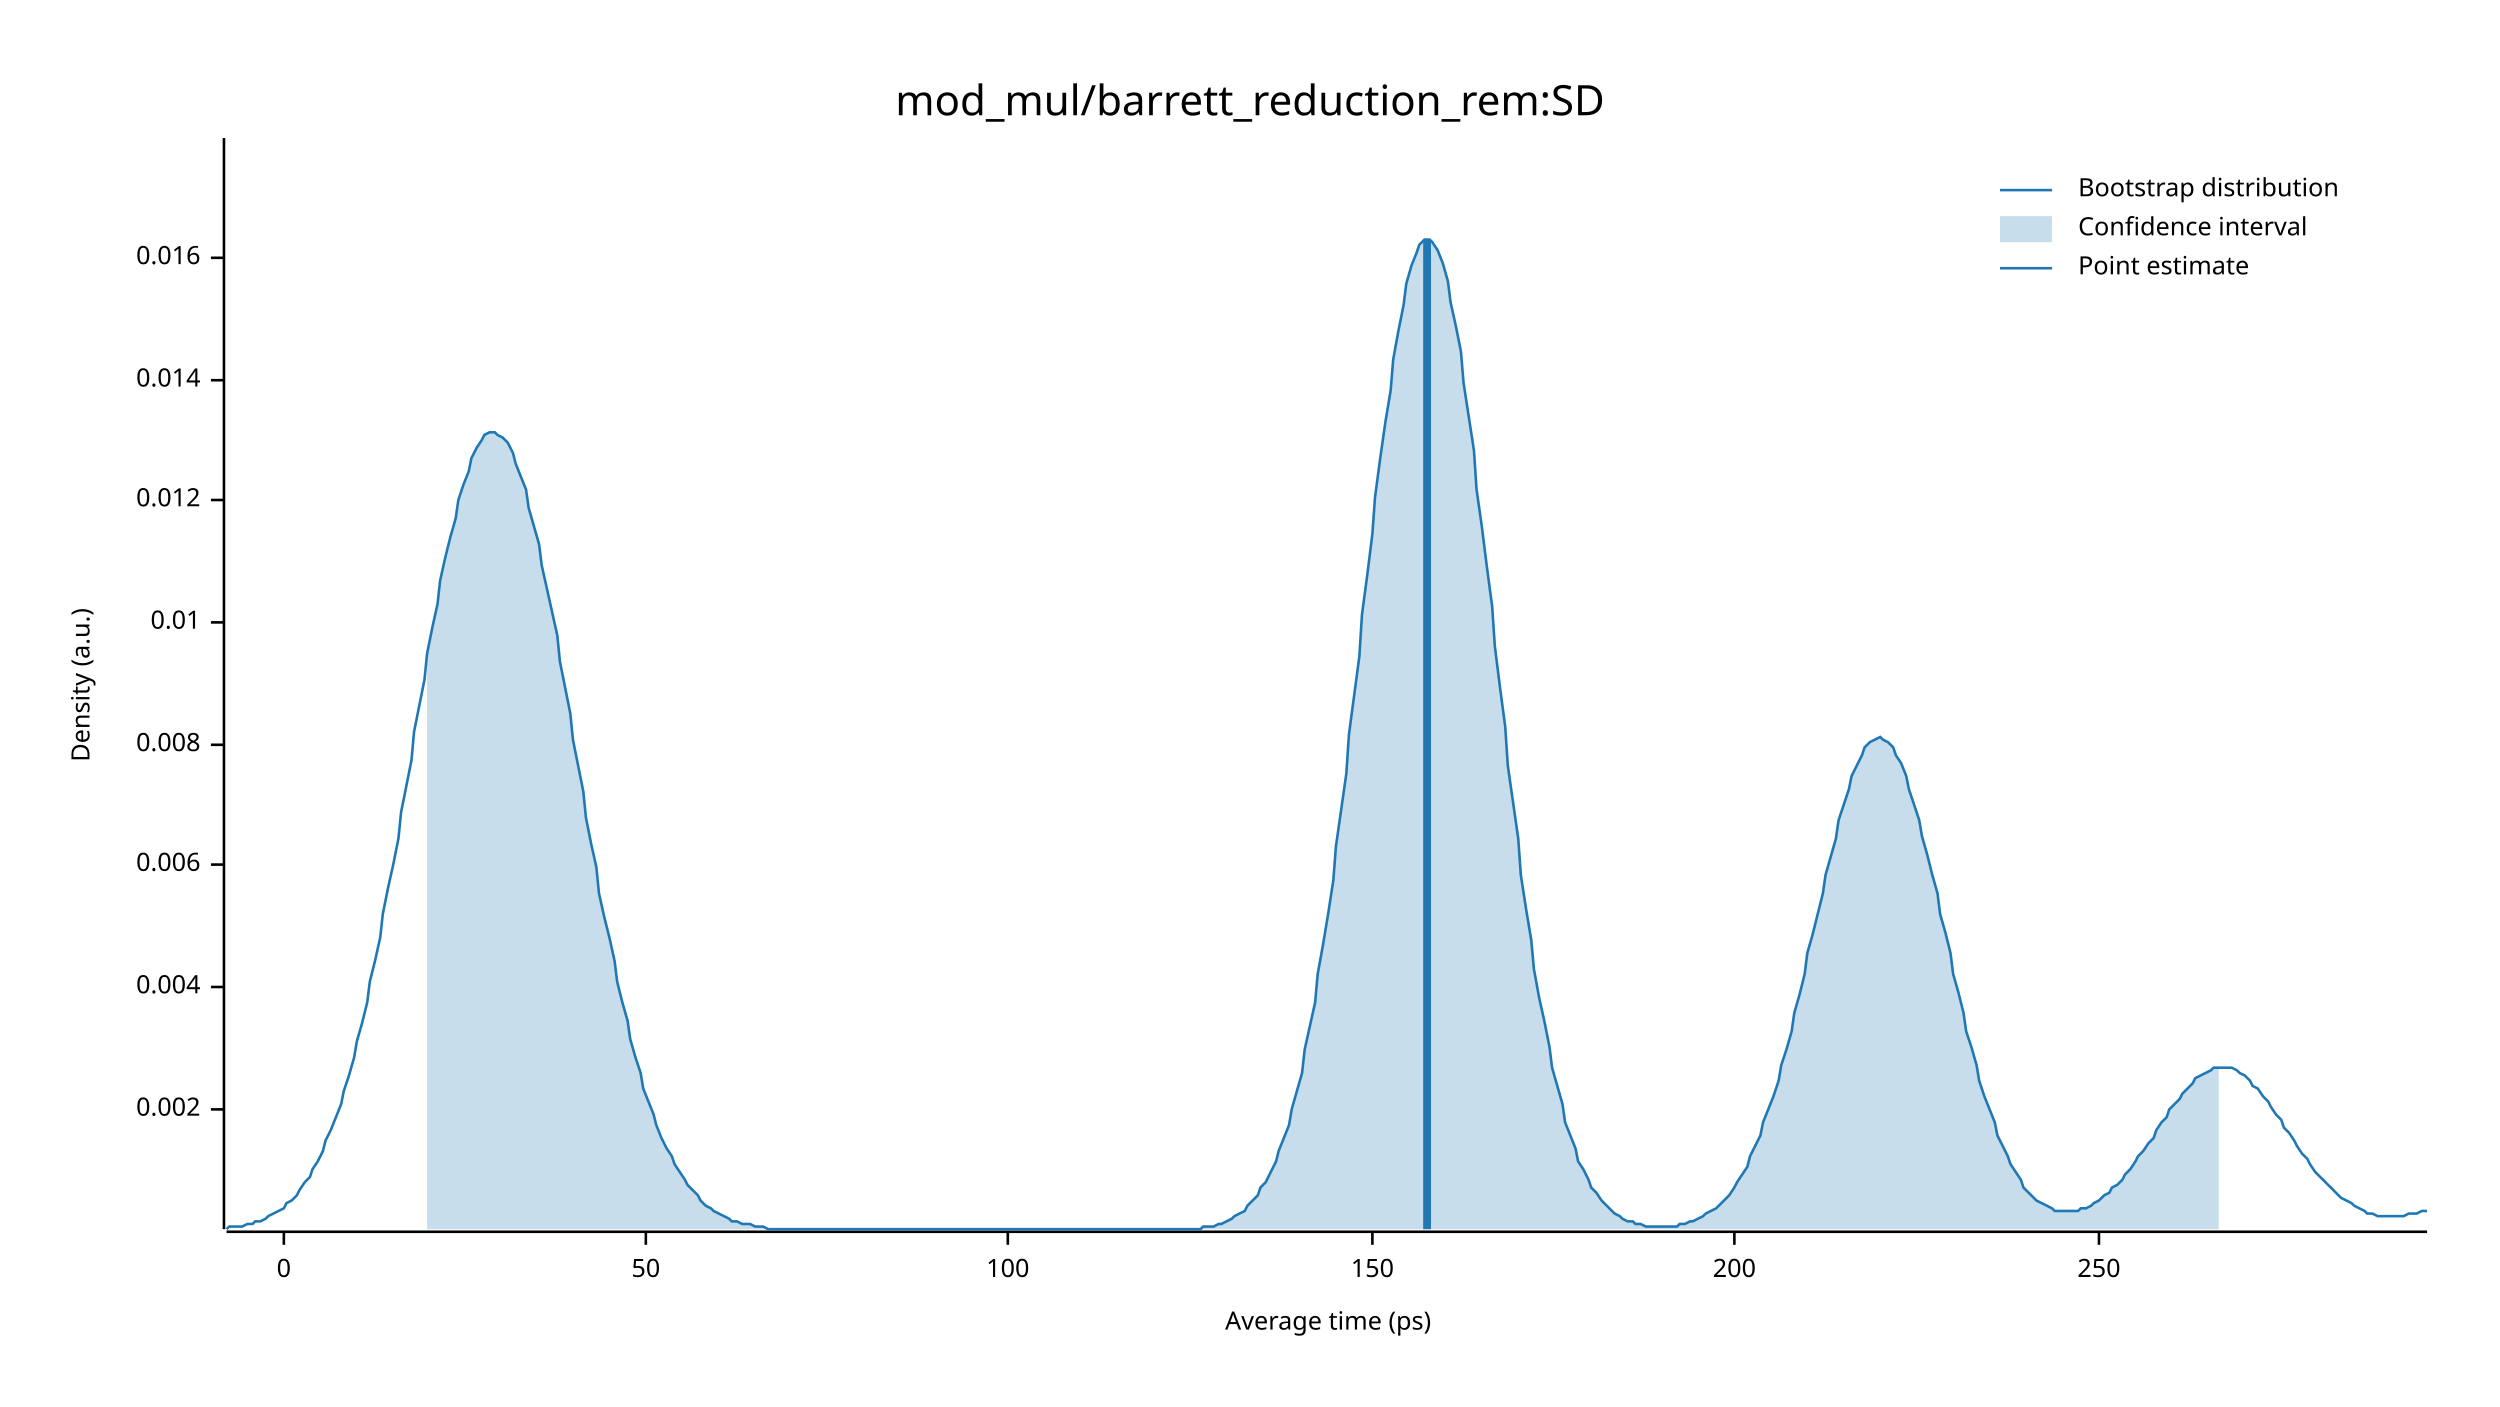
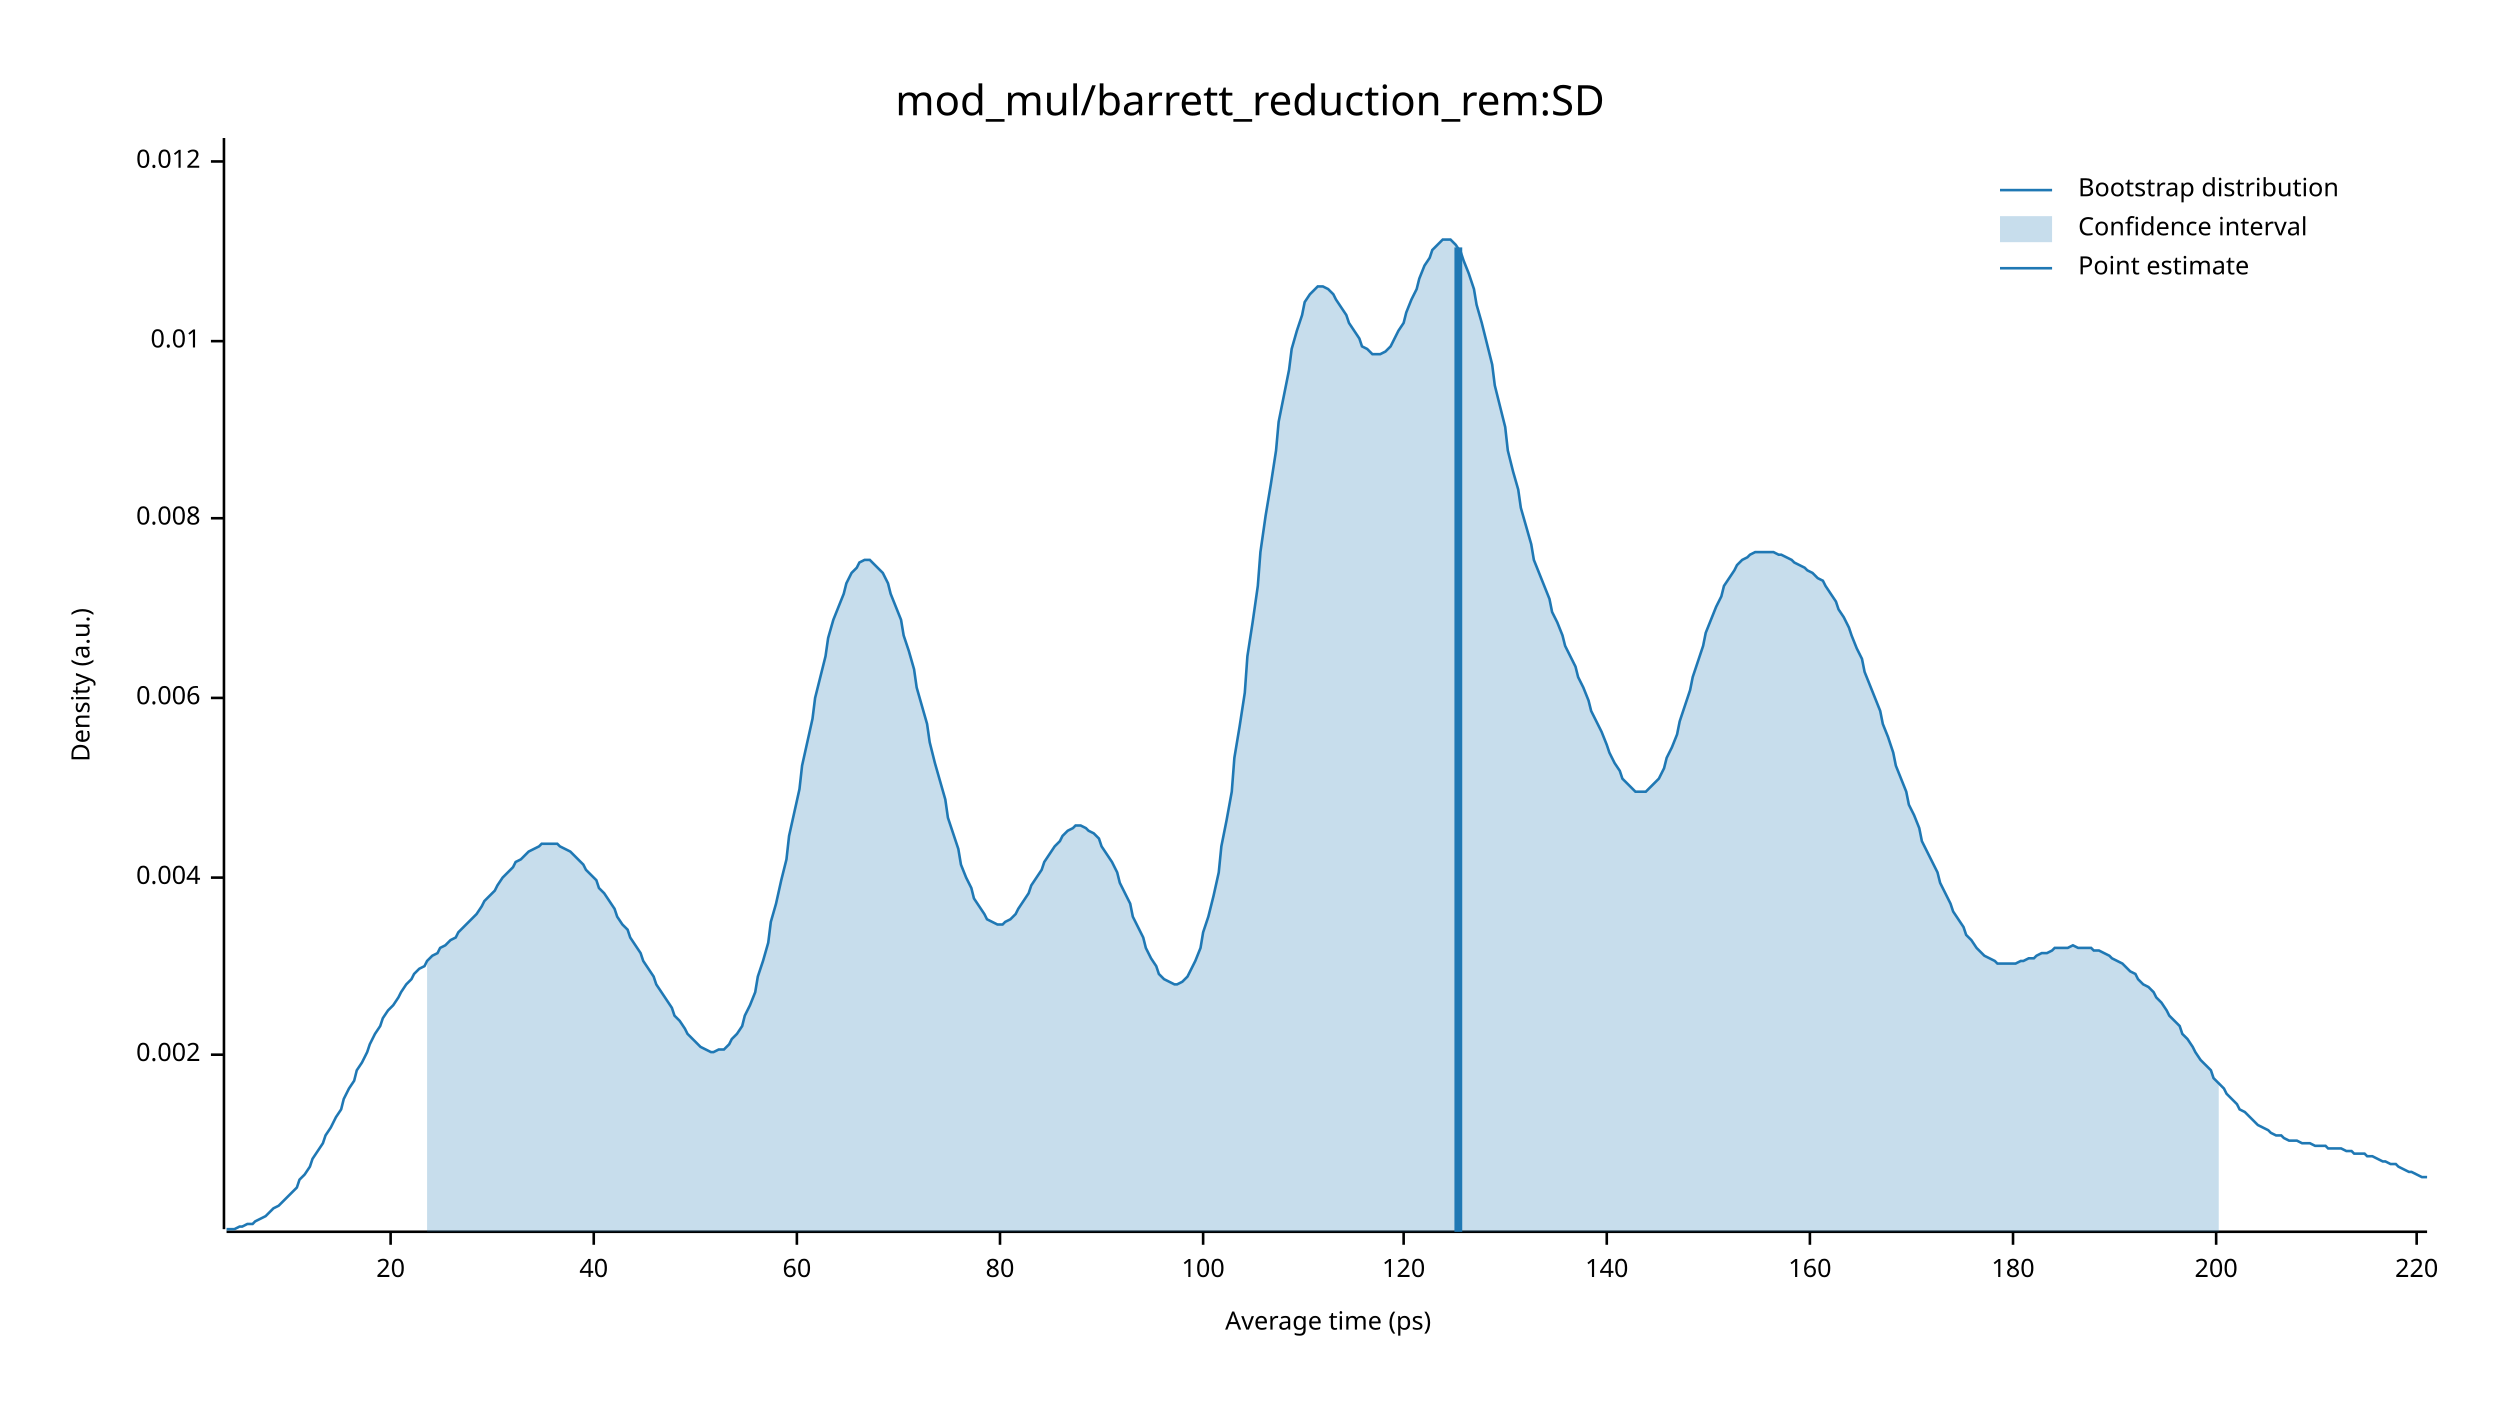
<svg xmlns="http://www.w3.org/2000/svg" width="960" height="540" viewBox="0 0 960 540">
  <text x="480" y="32" dy="0.76em" text-anchor="middle" font-family="sans-serif" font-size="16.129" opacity="1" fill="#000000">
mod_mul/barrett_reduction_rem:SD
</text>
  <text x="27" y="263" dy="0.76em" text-anchor="middle" font-family="sans-serif" font-size="9.677" opacity="1" fill="#000000" transform="rotate(270, 27, 263)">
Density (a.u.)
</text>
  <text x="510" y="513" dy="-0.5ex" text-anchor="middle" font-family="sans-serif" font-size="9.677" opacity="1" fill="#000000">
Average time (ps)
</text>
  <polyline fill="none" opacity="1" stroke="#000000" stroke-width="1" points="86,53 86,472 " />
-   <text x="77" y="426" dy="0.5ex" text-anchor="end" font-family="sans-serif" font-size="9.677" opacity="1" fill="#000000">
+   <text x="77" y="405" dy="0.5ex" text-anchor="end" font-family="sans-serif" font-size="9.677" opacity="1" fill="#000000">
0.002
</text>
-   <polyline fill="none" opacity="1" stroke="#000000" stroke-width="1" points="81,426 86,426 " />
-   <text x="77" y="379" dy="0.5ex" text-anchor="end" font-family="sans-serif" font-size="9.677" opacity="1" fill="#000000">
+   <polyline fill="none" opacity="1" stroke="#000000" stroke-width="1" points="81,405 86,405 " />
+   <text x="77" y="337" dy="0.5ex" text-anchor="end" font-family="sans-serif" font-size="9.677" opacity="1" fill="#000000">
0.004
</text>
-   <polyline fill="none" opacity="1" stroke="#000000" stroke-width="1" points="81,379 86,379 " />
-   <text x="77" y="332" dy="0.5ex" text-anchor="end" font-family="sans-serif" font-size="9.677" opacity="1" fill="#000000">
+   <polyline fill="none" opacity="1" stroke="#000000" stroke-width="1" points="81,337 86,337 " />
+   <text x="77" y="268" dy="0.5ex" text-anchor="end" font-family="sans-serif" font-size="9.677" opacity="1" fill="#000000">
0.006
</text>
-   <polyline fill="none" opacity="1" stroke="#000000" stroke-width="1" points="81,332 86,332 " />
-   <text x="77" y="286" dy="0.5ex" text-anchor="end" font-family="sans-serif" font-size="9.677" opacity="1" fill="#000000">
+   <polyline fill="none" opacity="1" stroke="#000000" stroke-width="1" points="81,268 86,268 " />
+   <text x="77" y="199" dy="0.5ex" text-anchor="end" font-family="sans-serif" font-size="9.677" opacity="1" fill="#000000">
0.008
</text>
-   <polyline fill="none" opacity="1" stroke="#000000" stroke-width="1" points="81,286 86,286 " />
-   <text x="77" y="239" dy="0.5ex" text-anchor="end" font-family="sans-serif" font-size="9.677" opacity="1" fill="#000000">
+   <polyline fill="none" opacity="1" stroke="#000000" stroke-width="1" points="81,199 86,199 " />
+   <text x="77" y="131" dy="0.5ex" text-anchor="end" font-family="sans-serif" font-size="9.677" opacity="1" fill="#000000">
0.01
</text>
-   <polyline fill="none" opacity="1" stroke="#000000" stroke-width="1" points="81,239 86,239 " />
-   <text x="77" y="192" dy="0.5ex" text-anchor="end" font-family="sans-serif" font-size="9.677" opacity="1" fill="#000000">
+   <polyline fill="none" opacity="1" stroke="#000000" stroke-width="1" points="81,131 86,131 " />
+   <text x="77" y="62" dy="0.5ex" text-anchor="end" font-family="sans-serif" font-size="9.677" opacity="1" fill="#000000">
0.012
</text>
-   <polyline fill="none" opacity="1" stroke="#000000" stroke-width="1" points="81,192 86,192 " />
-   <text x="77" y="146" dy="0.5ex" text-anchor="end" font-family="sans-serif" font-size="9.677" opacity="1" fill="#000000">
- 0.014
+   <polyline fill="none" opacity="1" stroke="#000000" stroke-width="1" points="81,62 86,62 " />
+   <polyline fill="none" opacity="1" stroke="#000000" stroke-width="1" points="87,473 932,473 " />
+   <text x="150" y="483" dy="0.76em" text-anchor="middle" font-family="sans-serif" font-size="9.677" opacity="1" fill="#000000">
+ 20
</text>
-   <polyline fill="none" opacity="1" stroke="#000000" stroke-width="1" points="81,146 86,146 " />
-   <text x="77" y="99" dy="0.5ex" text-anchor="end" font-family="sans-serif" font-size="9.677" opacity="1" fill="#000000">
- 0.016
+   <polyline fill="none" opacity="1" stroke="#000000" stroke-width="1" points="150,473 150,478 " />
+   <text x="228" y="483" dy="0.76em" text-anchor="middle" font-family="sans-serif" font-size="9.677" opacity="1" fill="#000000">
+ 40
</text>
-   <polyline fill="none" opacity="1" stroke="#000000" stroke-width="1" points="81,99 86,99 " />
-   <polyline fill="none" opacity="1" stroke="#000000" stroke-width="1" points="87,473 932,473 " />
-   <text x="109" y="483" dy="0.76em" text-anchor="middle" font-family="sans-serif" font-size="9.677" opacity="1" fill="#000000">
- 0
+   <polyline fill="none" opacity="1" stroke="#000000" stroke-width="1" points="228,473 228,478 " />
+   <text x="306" y="483" dy="0.76em" text-anchor="middle" font-family="sans-serif" font-size="9.677" opacity="1" fill="#000000">
+ 60
</text>
-   <polyline fill="none" opacity="1" stroke="#000000" stroke-width="1" points="109,473 109,478 " />
-   <text x="248" y="483" dy="0.76em" text-anchor="middle" font-family="sans-serif" font-size="9.677" opacity="1" fill="#000000">
- 50
+   <polyline fill="none" opacity="1" stroke="#000000" stroke-width="1" points="306,473 306,478 " />
+   <text x="384" y="483" dy="0.76em" text-anchor="middle" font-family="sans-serif" font-size="9.677" opacity="1" fill="#000000">
+ 80
</text>
-   <polyline fill="none" opacity="1" stroke="#000000" stroke-width="1" points="248,473 248,478 " />
-   <text x="387" y="483" dy="0.76em" text-anchor="middle" font-family="sans-serif" font-size="9.677" opacity="1" fill="#000000">
+   <polyline fill="none" opacity="1" stroke="#000000" stroke-width="1" points="384,473 384,478 " />
+   <text x="462" y="483" dy="0.76em" text-anchor="middle" font-family="sans-serif" font-size="9.677" opacity="1" fill="#000000">
100
</text>
-   <polyline fill="none" opacity="1" stroke="#000000" stroke-width="1" points="387,473 387,478 " />
-   <text x="527" y="483" dy="0.76em" text-anchor="middle" font-family="sans-serif" font-size="9.677" opacity="1" fill="#000000">
- 150
+   <polyline fill="none" opacity="1" stroke="#000000" stroke-width="1" points="462,473 462,478 " />
+   <text x="539" y="483" dy="0.76em" text-anchor="middle" font-family="sans-serif" font-size="9.677" opacity="1" fill="#000000">
+ 120
</text>
-   <polyline fill="none" opacity="1" stroke="#000000" stroke-width="1" points="527,473 527,478 " />
-   <text x="666" y="483" dy="0.76em" text-anchor="middle" font-family="sans-serif" font-size="9.677" opacity="1" fill="#000000">
+   <polyline fill="none" opacity="1" stroke="#000000" stroke-width="1" points="539,473 539,478 " />
+   <text x="617" y="483" dy="0.76em" text-anchor="middle" font-family="sans-serif" font-size="9.677" opacity="1" fill="#000000">
+ 140
+ </text>
+   <polyline fill="none" opacity="1" stroke="#000000" stroke-width="1" points="617,473 617,478 " />
+   <text x="695" y="483" dy="0.76em" text-anchor="middle" font-family="sans-serif" font-size="9.677" opacity="1" fill="#000000">
+ 160
+ </text>
+   <polyline fill="none" opacity="1" stroke="#000000" stroke-width="1" points="695,473 695,478 " />
+   <text x="773" y="483" dy="0.76em" text-anchor="middle" font-family="sans-serif" font-size="9.677" opacity="1" fill="#000000">
+ 180
+ </text>
+   <polyline fill="none" opacity="1" stroke="#000000" stroke-width="1" points="773,473 773,478 " />
+   <text x="851" y="483" dy="0.76em" text-anchor="middle" font-family="sans-serif" font-size="9.677" opacity="1" fill="#000000">
200
</text>
-   <polyline fill="none" opacity="1" stroke="#000000" stroke-width="1" points="666,473 666,478 " />
-   <text x="806" y="483" dy="0.76em" text-anchor="middle" font-family="sans-serif" font-size="9.677" opacity="1" fill="#000000">
- 250
+   <polyline fill="none" opacity="1" stroke="#000000" stroke-width="1" points="851,473 851,478 " />
+   <text x="928" y="483" dy="0.76em" text-anchor="middle" font-family="sans-serif" font-size="9.677" opacity="1" fill="#000000">
+ 220
</text>
-   <polyline fill="none" opacity="1" stroke="#000000" stroke-width="1" points="806,473 806,478 " />
-   <polyline fill="none" opacity="1" stroke="#1F78B4" stroke-width="1" points="87,472 88,471 90,471 92,471 93,471 95,470 97,470 98,469 100,469 102,468 103,467 105,466 107,465 109,464 110,462 112,461 114,459 115,457 117,454 119,452 120,449 122,446 124,442 125,438 127,434 129,429 131,424 132,419 134,413 136,406 137,400 139,393 141,385 142,377 144,369 146,360 147,351 149,341 151,332 153,322 154,312 156,302 158,292 159,281 161,271 163,261 164,251 166,241 168,232 169,223 171,214 173,206 175,199 176,192 178,186 180,181 181,176 183,172 185,169 186,167 188,166 190,166 191,167 193,168 195,170 197,174 198,178 200,183 202,188 203,195 205,202 207,209 208,217 210,226 212,235 214,244 215,254 217,264 219,274 220,284 222,294 224,304 225,314 227,324 229,333 230,343 232,352 234,360 236,369 237,377 239,385 241,392 242,399 244,406 246,412 247,418 249,423 251,428 252,432 254,437 256,441 258,444 259,447 261,450 263,453 264,455 266,457 268,459 269,461 271,463 273,464 274,465 276,466 278,467 280,468 281,469 283,469 285,470 286,470 288,470 290,471 291,471 293,471 295,472 296,472 298,472 300,472 302,472 303,472 305,472 307,472 308,472 310,472 312,472 313,472 315,472 317,472 318,472 320,472 322,472 324,472 325,472 327,472 329,472 330,472 332,472 334,472 335,472 337,472 339,472 341,472 342,472 344,472 346,472 347,472 349,472 351,472 352,472 354,472 356,472 357,472 359,472 361,472 363,472 364,472 366,472 368,472 369,472 371,472 373,472 374,472 376,472 378,472 379,472 381,472 383,472 385,472 386,472 388,472 390,472 391,472 393,472 395,472 396,472 398,472 400,472 401,472 403,472 405,472 407,472 408,472 410,472 412,472 413,472 415,472 417,472 418,472 420,472 422,472 423,472 425,472 427,472 429,472 430,472 432,472 434,472 435,472 437,472 439,472 440,472 442,472 444,472 445,472 447,472 449,472 451,472 452,472 454,472 456,472 457,472 459,472 461,472 462,471 464,471 466,471 468,470 469,470 471,469 473,468 474,467 476,466 478,465 479,463 481,461 483,459 484,456 486,454 488,450 490,446 491,442 493,437 495,432 496,426 498,419 500,412 501,403 503,394 505,385 506,374 508,363 510,351 512,338 513,325 515,311 517,297 518,282 520,267 522,252 523,236 525,221 527,205 528,191 530,176 532,162 534,150 535,138 537,127 539,117 540,109 542,102 544,97 545,94 547,92 549,92 550,93 552,96 554,101 556,108 557,116 559,125 561,135 562,147 564,160 566,173 567,188 569,202 571,218 573,233 574,248 576,264 578,279 579,294 581,308 583,322 584,336 586,349 588,361 589,372 591,383 593,392 595,402 596,410 598,417 600,424 601,431 603,436 605,441 606,446 608,449 610,453 611,456 613,458 615,461 617,463 618,464 620,466 622,467 623,468 625,469 627,469 628,470 630,470 632,471 633,471 635,471 637,471 639,471 640,471 642,471 644,471 645,470 647,470 649,469 650,469 652,468 654,467 655,466 657,465 659,464 661,462 662,461 664,459 666,456 667,454 669,451 671,448 672,444 674,440 676,436 677,431 679,426 681,421 683,415 684,409 686,403 688,396 689,389 691,382 693,374 694,366 696,359 698,351 700,343 701,336 703,329 705,322 706,315 708,309 710,303 711,298 713,294 715,290 716,287 718,285 720,284 722,283 723,284 725,285 727,287 728,290 730,293 732,298 733,303 735,309 737,315 738,321 740,328 742,336 744,343 745,351 747,358 749,366 750,374 752,381 754,389 755,396 757,402 759,409 760,415 762,421 764,426 766,431 767,436 769,440 771,444 772,447 774,450 776,453 777,456 779,458 781,460 782,461 784,462 786,463 788,464 789,465 791,465 793,465 794,465 796,465 798,465 799,464 801,464 803,463 804,462 806,461 808,459 810,458 811,456 813,455 815,453 816,451 818,449 820,446 821,444 823,442 825,439 827,437 828,434 830,431 832,429 833,426 835,424 837,422 838,420 840,418 842,416 843,414 845,413 847,412 849,411 850,410 852,410 854,410 855,410 857,410 859,411 860,412 862,413 864,415 865,417 867,418 869,421 871,423 872,425 874,428 876,430 877,433 879,435 881,438 882,440 884,443 886,445 887,447 889,450 891,452 893,454 894,455 896,457 898,459 899,460 901,461 903,462 904,463 906,464 908,465 909,466 911,466 913,467 915,467 916,467 918,467 920,467 921,467 923,467 925,466 926,466 928,466 930,465 932,465 " />
-   <polygon opacity="0.25" fill="#1F78B4" points="164,251 166,241 168,232 169,223 171,214 173,206 175,199 176,192 178,186 180,181 181,176 183,172 185,169 186,167 188,166 190,166 191,167 193,168 195,170 197,174 198,178 200,183 202,188 203,195 205,202 207,209 208,217 210,226 212,235 214,244 215,254 217,264 219,274 220,284 222,294 224,304 225,314 227,324 229,333 230,343 232,352 234,360 236,369 237,377 239,385 241,392 242,399 244,406 246,412 247,418 249,423 251,428 252,432 254,437 256,441 258,444 259,447 261,450 263,453 264,455 266,457 268,459 269,461 271,463 273,464 274,465 276,466 278,467 280,468 281,469 283,469 285,470 286,470 288,470 290,471 291,471 293,471 295,472 296,472 298,472 300,472 302,472 303,472 305,472 307,472 308,472 310,472 312,472 313,472 315,472 317,472 318,472 320,472 322,472 324,472 325,472 327,472 329,472 330,472 332,472 334,472 335,472 337,472 339,472 341,472 342,472 344,472 346,472 347,472 349,472 351,472 352,472 354,472 356,472 357,472 359,472 361,472 363,472 364,472 366,472 368,472 369,472 371,472 373,472 374,472 376,472 378,472 379,472 381,472 383,472 385,472 386,472 388,472 390,472 391,472 393,472 395,472 396,472 398,472 400,472 401,472 403,472 405,472 407,472 408,472 410,472 412,472 413,472 415,472 417,472 418,472 420,472 422,472 423,472 425,472 427,472 429,472 430,472 432,472 434,472 435,472 437,472 439,472 440,472 442,472 444,472 445,472 447,472 449,472 451,472 452,472 454,472 456,472 457,472 459,472 461,472 462,471 464,471 466,471 468,470 469,470 471,469 473,468 474,467 476,466 478,465 479,463 481,461 483,459 484,456 486,454 488,450 490,446 491,442 493,437 495,432 496,426 498,419 500,412 501,403 503,394 505,385 506,374 508,363 510,351 512,338 513,325 515,311 517,297 518,282 520,267 522,252 523,236 525,221 527,205 528,191 530,176 532,162 534,150 535,138 537,127 539,117 540,109 542,102 544,97 545,94 547,92 549,92 550,93 552,96 554,101 556,108 557,116 559,125 561,135 562,147 564,160 566,173 567,188 569,202 571,218 573,233 574,248 576,264 578,279 579,294 581,308 583,322 584,336 586,349 588,361 589,372 591,383 593,392 595,402 596,410 598,417 600,424 601,431 603,436 605,441 606,446 608,449 610,453 611,456 613,458 615,461 617,463 618,464 620,466 622,467 623,468 625,469 627,469 628,470 630,470 632,471 633,471 635,471 637,471 639,471 640,471 642,471 644,471 645,470 647,470 649,469 650,469 652,468 654,467 655,466 657,465 659,464 661,462 662,461 664,459 666,456 667,454 669,451 671,448 672,444 674,440 676,436 677,431 679,426 681,421 683,415 684,409 686,403 688,396 689,389 691,382 693,374 694,366 696,359 698,351 700,343 701,336 703,329 705,322 706,315 708,309 710,303 711,298 713,294 715,290 716,287 718,285 720,284 722,283 723,284 725,285 727,287 728,290 730,293 732,298 733,303 735,309 737,315 738,321 740,328 742,336 744,343 745,351 747,358 749,366 750,374 752,381 754,389 755,396 757,402 759,409 760,415 762,421 764,426 766,431 767,436 769,440 771,444 772,447 774,450 776,453 777,456 779,458 781,460 782,461 784,462 786,463 788,464 789,465 791,465 793,465 794,465 796,465 798,465 799,464 801,464 803,463 804,462 806,461 808,459 810,458 811,456 813,455 815,453 816,451 818,449 820,446 821,444 823,442 825,439 827,437 828,434 830,431 832,429 833,426 835,424 837,422 838,420 840,418 842,416 843,414 845,413 847,412 849,411 850,410 852,410 852,472 164,472 " />
-   <polyline fill="none" opacity="1" stroke="#1F78B4" stroke-width="3" points="548,472 548,92 " />
+   <polyline fill="none" opacity="1" stroke="#000000" stroke-width="1" points="928,473 928,478 " />
+   <polyline fill="none" opacity="1" stroke="#1F78B4" stroke-width="1" points="87,472 88,472 90,472 92,471 93,471 95,470 97,470 98,469 100,468 102,467 103,466 105,464 107,463 109,461 110,460 112,458 114,456 115,453 117,451 119,448 120,445 122,442 124,439 125,436 127,433 129,429 131,426 132,422 134,418 136,415 137,411 139,408 141,404 142,401 144,397 146,394 147,391 149,388 151,386 153,383 154,381 156,378 158,376 159,374 161,372 163,371 164,369 166,367 168,366 169,364 171,363 173,361 175,360 176,358 178,356 180,354 181,353 183,351 185,348 186,346 188,344 190,342 191,340 193,337 195,335 197,333 198,331 200,330 202,328 203,327 205,326 207,325 208,324 210,324 212,324 214,324 215,325 217,326 219,327 220,328 222,330 224,332 225,334 227,336 229,338 230,341 232,343 234,346 236,349 237,352 239,355 241,357 242,360 244,363 246,366 247,369 249,372 251,375 252,378 254,381 256,384 258,387 259,390 261,392 263,395 264,397 266,399 268,401 269,402 271,403 273,404 274,404 276,403 278,403 280,401 281,399 283,397 285,394 286,390 288,386 290,381 291,375 293,369 295,362 296,354 298,347 300,338 302,330 303,321 305,312 307,303 308,294 310,285 312,276 313,268 315,260 317,252 318,245 320,238 322,233 324,228 325,224 327,220 329,218 330,216 332,215 334,215 335,216 337,218 339,220 341,224 342,228 344,233 346,238 347,244 349,250 351,257 352,264 354,271 356,278 357,285 359,293 361,300 363,307 364,314 366,320 368,326 369,332 371,337 373,341 374,345 376,348 378,351 379,353 381,354 383,355 385,355 386,354 388,353 390,351 391,349 393,346 395,343 396,340 398,337 400,334 401,331 403,328 405,325 407,323 408,321 410,319 412,318 413,317 415,317 417,318 418,319 420,320 422,322 423,325 425,328 427,331 429,335 430,339 432,343 434,347 435,352 437,356 439,360 440,364 442,368 444,371 445,374 447,376 449,377 451,378 452,378 454,377 456,375 457,373 459,369 461,364 462,358 464,352 466,344 468,335 469,325 471,315 473,304 474,291 476,279 478,266 479,252 481,239 483,225 484,212 486,198 488,186 490,173 491,162 493,152 495,142 496,134 498,127 500,121 501,116 503,113 505,111 506,110 508,110 510,111 512,113 513,115 515,118 517,121 518,124 520,127 522,130 523,133 525,134 527,136 528,136 530,136 532,135 534,133 535,131 537,127 539,124 540,120 542,115 544,111 545,107 547,102 549,99 550,96 552,94 554,92 556,92 557,92 559,94 561,97 562,100 564,105 566,111 567,117 569,124 571,132 573,140 574,148 576,156 578,164 579,173 581,181 583,188 584,195 586,202 588,209 589,215 591,220 593,225 595,230 596,235 598,239 600,244 601,248 603,252 605,256 606,260 608,264 610,269 611,273 613,277 615,281 617,286 618,289 620,293 622,296 623,299 625,301 627,303 628,304 630,304 632,304 633,303 635,301 637,299 639,295 640,291 642,287 644,282 645,277 647,271 649,265 650,260 652,254 654,248 655,243 657,238 659,233 661,229 662,225 664,222 666,219 667,217 669,215 671,214 672,213 674,212 676,212 677,212 679,212 681,212 683,213 684,213 686,214 688,215 689,216 691,217 693,218 694,219 696,220 698,222 700,223 701,225 703,228 705,231 706,234 708,237 710,241 711,244 713,249 715,253 716,258 718,263 720,268 722,273 723,278 725,283 727,289 728,294 730,299 732,304 733,309 735,313 737,318 738,323 740,327 742,331 744,335 745,339 747,343 749,347 750,350 752,353 754,356 755,359 757,361 759,364 760,365 762,367 764,368 766,369 767,370 769,370 771,370 772,370 774,370 776,369 777,369 779,368 781,368 782,367 784,366 786,366 788,365 789,364 791,364 793,364 794,364 796,363 798,364 799,364 801,364 803,364 804,365 806,365 808,366 810,367 811,368 813,369 815,370 816,371 818,373 820,374 821,376 823,378 825,379 827,381 828,383 830,385 832,388 833,390 835,392 837,394 838,397 840,399 842,402 843,404 845,407 847,409 849,411 850,414 852,416 854,418 855,420 857,422 859,424 860,426 862,427 864,429 865,430 867,432 869,433 871,434 872,435 874,436 876,436 877,437 879,438 881,438 882,438 884,439 886,439 887,439 889,440 891,440 893,440 894,441 896,441 898,441 899,441 901,442 903,442 904,443 906,443 908,443 909,444 911,444 913,445 915,446 916,446 918,447 920,447 921,448 923,449 925,450 926,450 928,451 930,452 932,452 " />
+   <polygon opacity="0.25" fill="#1F78B4" points="164,369 166,367 168,366 169,364 171,363 173,361 175,360 176,358 178,356 180,354 181,353 183,351 185,348 186,346 188,344 190,342 191,340 193,337 195,335 197,333 198,331 200,330 202,328 203,327 205,326 207,325 208,324 210,324 212,324 214,324 215,325 217,326 219,327 220,328 222,330 224,332 225,334 227,336 229,338 230,341 232,343 234,346 236,349 237,352 239,355 241,357 242,360 244,363 246,366 247,369 249,372 251,375 252,378 254,381 256,384 258,387 259,390 261,392 263,395 264,397 266,399 268,401 269,402 271,403 273,404 274,404 276,403 278,403 280,401 281,399 283,397 285,394 286,390 288,386 290,381 291,375 293,369 295,362 296,354 298,347 300,338 302,330 303,321 305,312 307,303 308,294 310,285 312,276 313,268 315,260 317,252 318,245 320,238 322,233 324,228 325,224 327,220 329,218 330,216 332,215 334,215 335,216 337,218 339,220 341,224 342,228 344,233 346,238 347,244 349,250 351,257 352,264 354,271 356,278 357,285 359,293 361,300 363,307 364,314 366,320 368,326 369,332 371,337 373,341 374,345 376,348 378,351 379,353 381,354 383,355 385,355 386,354 388,353 390,351 391,349 393,346 395,343 396,340 398,337 400,334 401,331 403,328 405,325 407,323 408,321 410,319 412,318 413,317 415,317 417,318 418,319 420,320 422,322 423,325 425,328 427,331 429,335 430,339 432,343 434,347 435,352 437,356 439,360 440,364 442,368 444,371 445,374 447,376 449,377 451,378 452,378 454,377 456,375 457,373 459,369 461,364 462,358 464,352 466,344 468,335 469,325 471,315 473,304 474,291 476,279 478,266 479,252 481,239 483,225 484,212 486,198 488,186 490,173 491,162 493,152 495,142 496,134 498,127 500,121 501,116 503,113 505,111 506,110 508,110 510,111 512,113 513,115 515,118 517,121 518,124 520,127 522,130 523,133 525,134 527,136 528,136 530,136 532,135 534,133 535,131 537,127 539,124 540,120 542,115 544,111 545,107 547,102 549,99 550,96 552,94 554,92 556,92 557,92 559,94 561,97 562,100 564,105 566,111 567,117 569,124 571,132 573,140 574,148 576,156 578,164 579,173 581,181 583,188 584,195 586,202 588,209 589,215 591,220 593,225 595,230 596,235 598,239 600,244 601,248 603,252 605,256 606,260 608,264 610,269 611,273 613,277 615,281 617,286 618,289 620,293 622,296 623,299 625,301 627,303 628,304 630,304 632,304 633,303 635,301 637,299 639,295 640,291 642,287 644,282 645,277 647,271 649,265 650,260 652,254 654,248 655,243 657,238 659,233 661,229 662,225 664,222 666,219 667,217 669,215 671,214 672,213 674,212 676,212 677,212 679,212 681,212 683,213 684,213 686,214 688,215 689,216 691,217 693,218 694,219 696,220 698,222 700,223 701,225 703,228 705,231 706,234 708,237 710,241 711,244 713,249 715,253 716,258 718,263 720,268 722,273 723,278 725,283 727,289 728,294 730,299 732,304 733,309 735,313 737,318 738,323 740,327 742,331 744,335 745,339 747,343 749,347 750,350 752,353 754,356 755,359 757,361 759,364 760,365 762,367 764,368 766,369 767,370 769,370 771,370 772,370 774,370 776,369 777,369 779,368 781,368 782,367 784,366 786,366 788,365 789,364 791,364 793,364 794,364 796,363 798,364 799,364 801,364 803,364 804,365 806,365 808,366 810,367 811,368 813,369 815,370 816,371 818,373 820,374 821,376 823,378 825,379 827,381 828,383 830,385 832,388 833,390 835,392 837,394 838,397 840,399 842,402 843,404 845,407 847,409 849,411 850,414 852,416 852,473 164,473 " />
+   <polyline fill="none" opacity="1" stroke="#1F78B4" stroke-width="3" points="560,473 560,95 " />
  <text x="798" y="68" dy="0.76em" text-anchor="start" font-family="sans-serif" font-size="9.677" opacity="1" fill="#000000">
Bootstrap distribution
</text>
  <text x="798" y="83" dy="0.76em" text-anchor="start" font-family="sans-serif" font-size="9.677" opacity="1" fill="#000000">
Confidence interval
</text>
  <text x="798" y="98" dy="0.76em" text-anchor="start" font-family="sans-serif" font-size="9.677" opacity="1" fill="#000000">
Point estimate
</text>
  <polyline fill="none" opacity="1" stroke="#1F78B4" stroke-width="1" points="768,73 788,73 " />
  <rect x="768" y="83" width="20" height="10" opacity="0.25" fill="#1F78B4" stroke="none" />
  <polyline fill="none" opacity="1" stroke="#1F78B4" stroke-width="1" points="768,103 788,103 " />
</svg>
